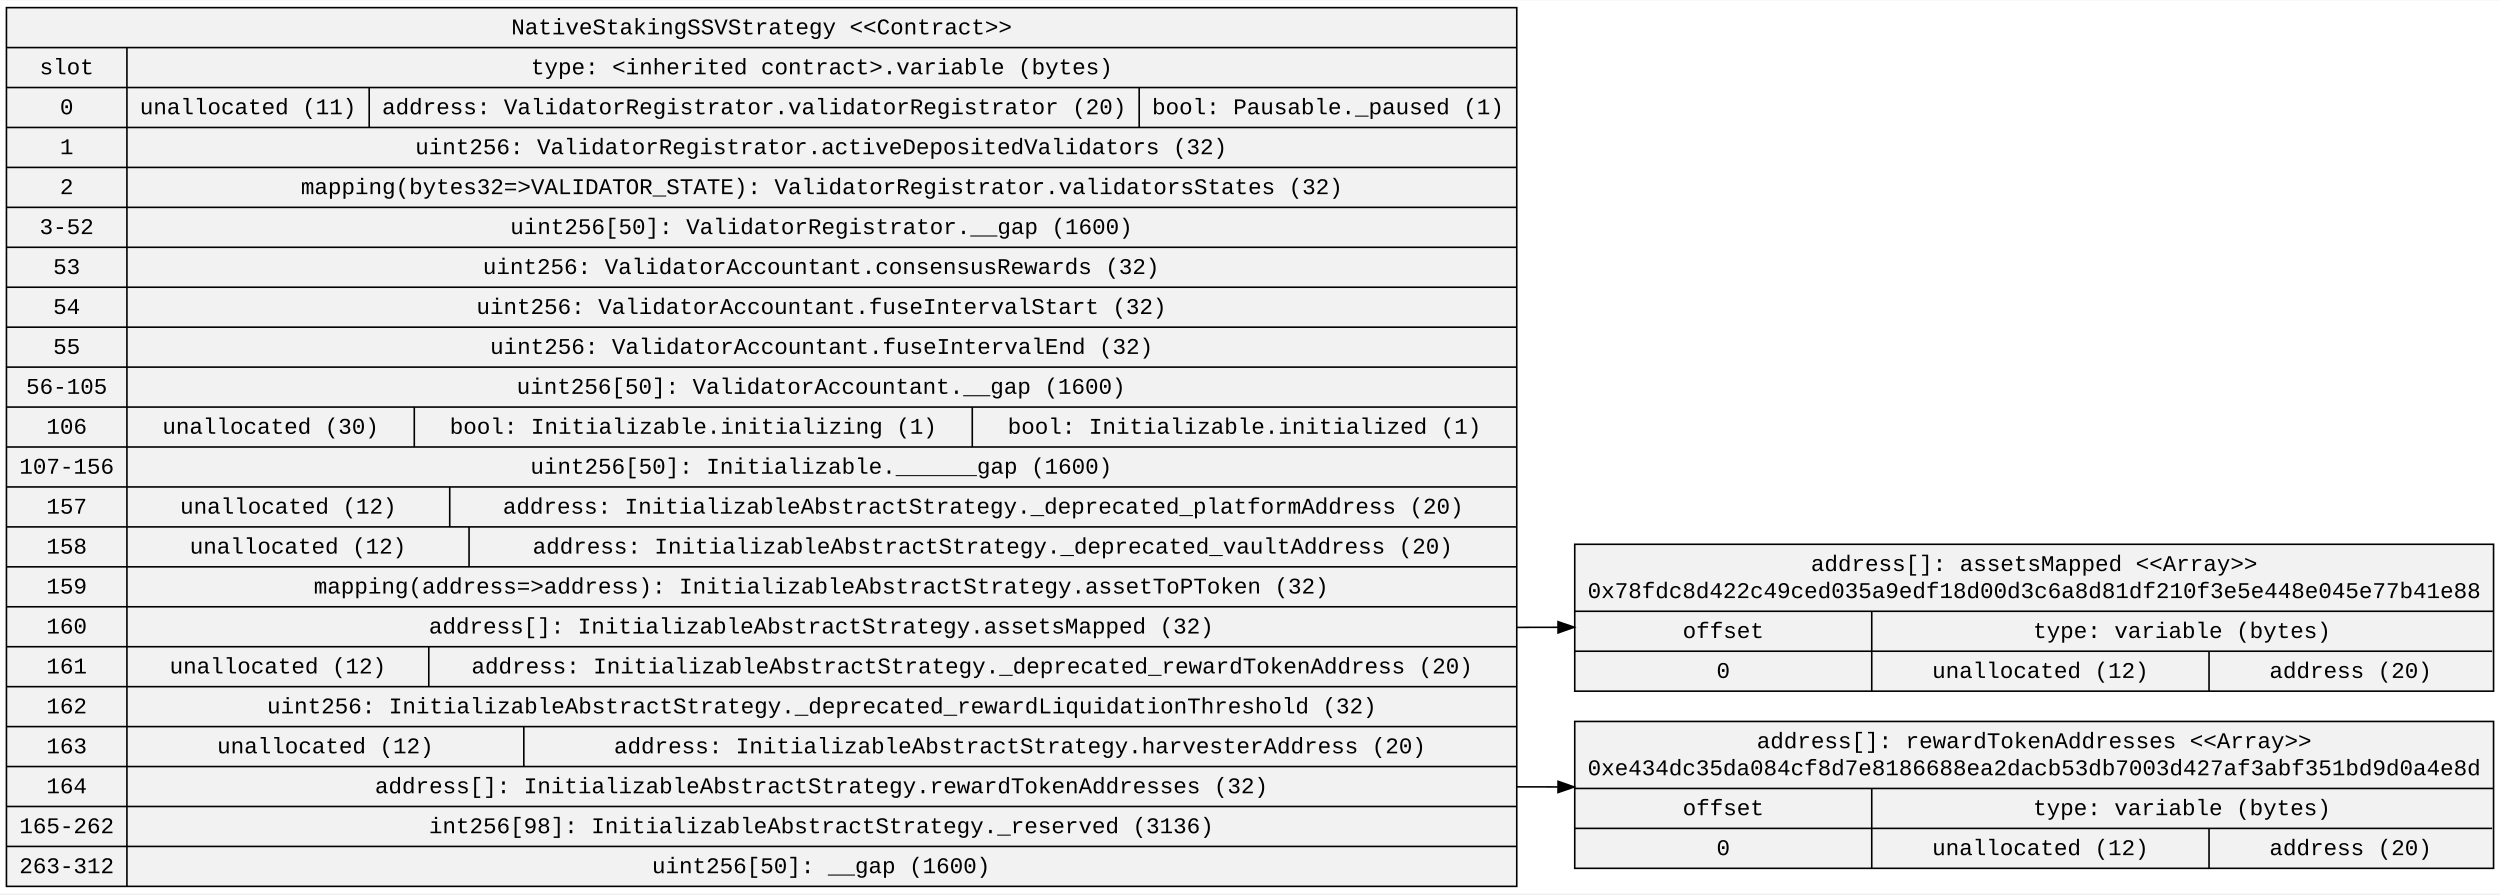
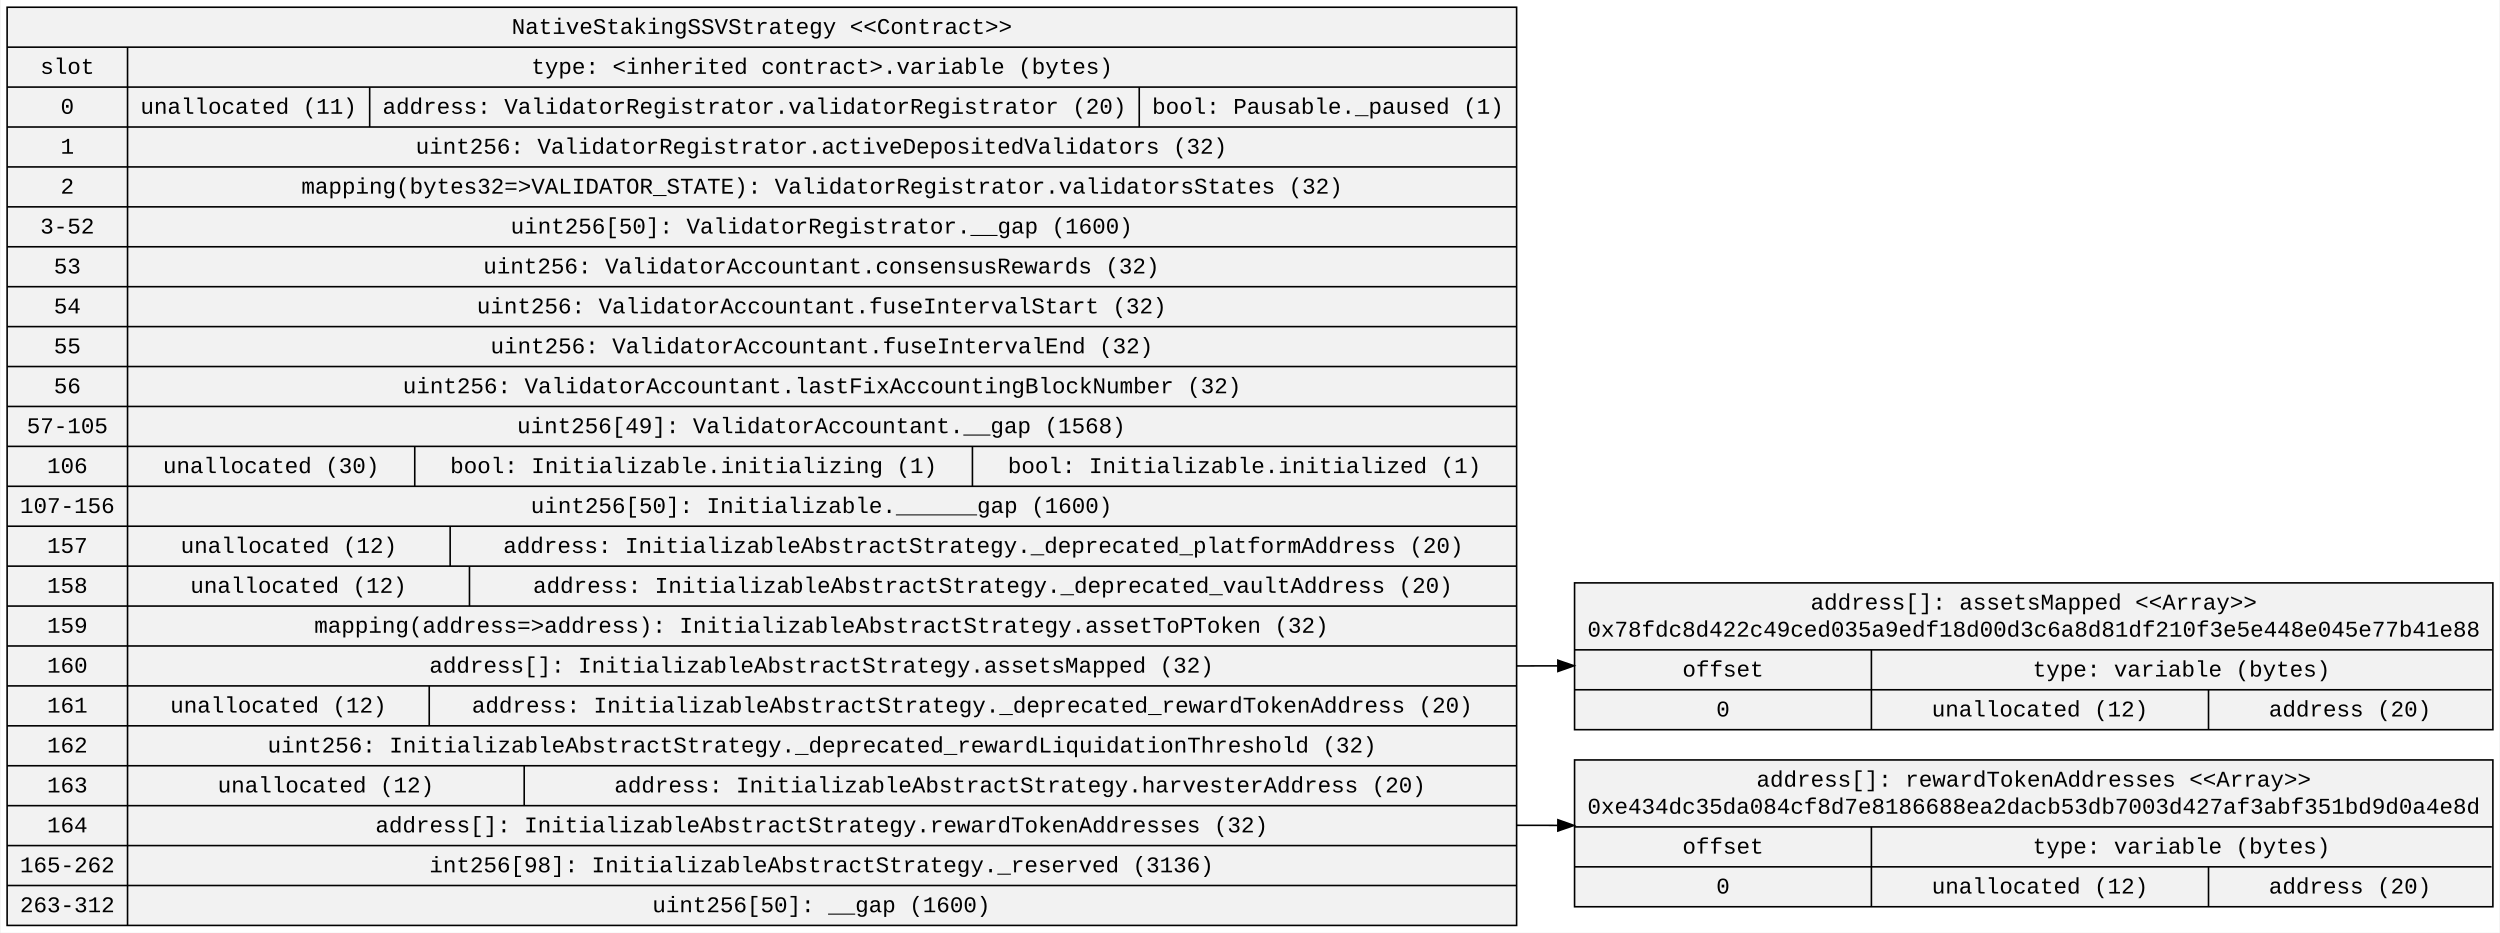
- <svg xmlns="http://www.w3.org/2000/svg" width="1552pt" height="555pt" viewBox="0.00 0.00 1552.23 554.60">
-   <g id="graph0" class="graph" transform="scale(1 1) rotate(0) translate(4 550.6)">
-     <polygon fill="white" stroke="transparent" points="-4,4 -4,-550.6 1548.23,-550.6 1548.23,4 -4,4" />
+ <svg xmlns="http://www.w3.org/2000/svg" width="1552pt" height="579pt" viewBox="0.00 0.00 1552.23 579.40">
+   <g id="graph0" class="graph" transform="scale(1 1) rotate(0) translate(4 575.4)">
+     <polygon fill="white" stroke="transparent" points="-4,4 -4,-575.4 1548.23,-575.4 1548.23,4 -4,4" />
    <g id="node1" class="node">
-       <polygon fill="#f2f2f2" stroke="black" points="0,-0.5 0,-546.1 937.74,-546.1 937.74,-0.5 0,-0.5" />
-       <text text-anchor="middle" x="468.87" y="-529.5" font-family="Courier New" font-size="14.00">NativeStakingSSVStrategy &lt;&lt;Contract&gt;&gt;</text>
-       <polyline fill="none" stroke="black" points="0,-521.3 937.74,-521.3 " />
-       <text text-anchor="middle" x="37.4" y="-504.7" font-family="Courier New" font-size="14.00">slot</text>
+       <polygon fill="#f2f2f2" stroke="black" points="0,-0.5 0,-570.9 937.74,-570.9 937.74,-0.5 0,-0.5" />
+       <text text-anchor="middle" x="468.87" y="-554.3" font-family="Courier New" font-size="14.00">NativeStakingSSVStrategy &lt;&lt;Contract&gt;&gt;</text>
+       <polyline fill="none" stroke="black" points="0,-546.1 937.74,-546.1 " />
+       <text text-anchor="middle" x="37.4" y="-529.5" font-family="Courier New" font-size="14.00">slot</text>
+       <polyline fill="none" stroke="black" points="0,-521.3 74.81,-521.3 " />
+       <text text-anchor="middle" x="37.4" y="-504.7" font-family="Courier New" font-size="14.00">0</text>
      <polyline fill="none" stroke="black" points="0,-496.5 74.81,-496.5 " />
-       <text text-anchor="middle" x="37.4" y="-479.9" font-family="Courier New" font-size="14.00">0</text>
+       <text text-anchor="middle" x="37.4" y="-479.9" font-family="Courier New" font-size="14.00">1</text>
      <polyline fill="none" stroke="black" points="0,-471.7 74.81,-471.7 " />
-       <text text-anchor="middle" x="37.4" y="-455.1" font-family="Courier New" font-size="14.00">1</text>
+       <text text-anchor="middle" x="37.4" y="-455.1" font-family="Courier New" font-size="14.00">2</text>
      <polyline fill="none" stroke="black" points="0,-446.9 74.81,-446.9 " />
-       <text text-anchor="middle" x="37.4" y="-430.3" font-family="Courier New" font-size="14.00">2</text>
+       <text text-anchor="middle" x="37.4" y="-430.3" font-family="Courier New" font-size="14.00">3-52</text>
      <polyline fill="none" stroke="black" points="0,-422.1 74.81,-422.1 " />
-       <text text-anchor="middle" x="37.4" y="-405.5" font-family="Courier New" font-size="14.00">3-52</text>
+       <text text-anchor="middle" x="37.4" y="-405.5" font-family="Courier New" font-size="14.00">53</text>
      <polyline fill="none" stroke="black" points="0,-397.3 74.81,-397.3 " />
-       <text text-anchor="middle" x="37.4" y="-380.7" font-family="Courier New" font-size="14.00">53</text>
+       <text text-anchor="middle" x="37.4" y="-380.7" font-family="Courier New" font-size="14.00">54</text>
      <polyline fill="none" stroke="black" points="0,-372.5 74.81,-372.5 " />
-       <text text-anchor="middle" x="37.4" y="-355.9" font-family="Courier New" font-size="14.00">54</text>
+       <text text-anchor="middle" x="37.4" y="-355.9" font-family="Courier New" font-size="14.00">55</text>
      <polyline fill="none" stroke="black" points="0,-347.7 74.81,-347.7 " />
-       <text text-anchor="middle" x="37.4" y="-331.1" font-family="Courier New" font-size="14.00">55</text>
+       <text text-anchor="middle" x="37.4" y="-331.1" font-family="Courier New" font-size="14.00">56</text>
      <polyline fill="none" stroke="black" points="0,-322.9 74.81,-322.9 " />
-       <text text-anchor="middle" x="37.4" y="-306.3" font-family="Courier New" font-size="14.00">56-105</text>
+       <text text-anchor="middle" x="37.4" y="-306.3" font-family="Courier New" font-size="14.00">57-105</text>
      <polyline fill="none" stroke="black" points="0,-298.1 74.81,-298.1 " />
      <text text-anchor="middle" x="37.4" y="-281.5" font-family="Courier New" font-size="14.00">106</text>
      <polyline fill="none" stroke="black" points="0,-273.3 74.81,-273.3 " />
      <text text-anchor="middle" x="37.4" y="-256.7" font-family="Courier New" font-size="14.00">107-156</text>
      <polyline fill="none" stroke="black" points="0,-248.5 74.81,-248.5 " />
      <text text-anchor="middle" x="37.4" y="-231.9" font-family="Courier New" font-size="14.00">157</text>
      <polyline fill="none" stroke="black" points="0,-223.7 74.81,-223.7 " />
      <text text-anchor="middle" x="37.4" y="-207.1" font-family="Courier New" font-size="14.00">158</text>
      <polyline fill="none" stroke="black" points="0,-198.9 74.81,-198.9 " />
      <text text-anchor="middle" x="37.4" y="-182.3" font-family="Courier New" font-size="14.00">159</text>
      <polyline fill="none" stroke="black" points="0,-174.1 74.81,-174.1 " />
      <text text-anchor="middle" x="37.4" y="-157.5" font-family="Courier New" font-size="14.00">160</text>
      <polyline fill="none" stroke="black" points="0,-149.3 74.81,-149.3 " />
      <text text-anchor="middle" x="37.4" y="-132.7" font-family="Courier New" font-size="14.00">161</text>
      <polyline fill="none" stroke="black" points="0,-124.5 74.81,-124.5 " />
      <text text-anchor="middle" x="37.4" y="-107.9" font-family="Courier New" font-size="14.00">162</text>
      <polyline fill="none" stroke="black" points="0,-99.7 74.81,-99.7 " />
      <text text-anchor="middle" x="37.4" y="-83.1" font-family="Courier New" font-size="14.00">163</text>
      <polyline fill="none" stroke="black" points="0,-74.9 74.81,-74.9 " />
      <text text-anchor="middle" x="37.4" y="-58.3" font-family="Courier New" font-size="14.00">164</text>
      <polyline fill="none" stroke="black" points="0,-50.1 74.81,-50.1 " />
      <text text-anchor="middle" x="37.4" y="-33.5" font-family="Courier New" font-size="14.00">165-262</text>
      <polyline fill="none" stroke="black" points="0,-25.3 74.81,-25.3 " />
      <text text-anchor="middle" x="37.4" y="-8.7" font-family="Courier New" font-size="14.00">263-312</text>
-       <polyline fill="none" stroke="black" points="74.81,-0.5 74.81,-521.3 " />
-       <text text-anchor="middle" x="506.28" y="-504.7" font-family="Courier New" font-size="14.00">type: &lt;inherited contract&gt;.variable (bytes)</text>
+       <polyline fill="none" stroke="black" points="74.81,-0.5 74.81,-546.1 " />
+       <text text-anchor="middle" x="506.28" y="-529.5" font-family="Courier New" font-size="14.00">type: &lt;inherited contract&gt;.variable (bytes)</text>
+       <polyline fill="none" stroke="black" points="74.81,-521.3 937.74,-521.3 " />
+       <text text-anchor="middle" x="150.02" y="-504.7" font-family="Courier New" font-size="14.00">unallocated (11)</text>
+       <polyline fill="none" stroke="black" points="225.23,-496.5 225.23,-521.3 " />
+       <text text-anchor="middle" x="464.27" y="-504.7" font-family="Courier New" font-size="14.00">address: ValidatorRegistrator.validatorRegistrator (20)</text>
+       <polyline fill="none" stroke="black" points="703.31,-496.5 703.31,-521.3 " />
+       <text text-anchor="middle" x="820.52" y="-504.7" font-family="Courier New" font-size="14.00">bool: Pausable._paused (1)</text>
      <polyline fill="none" stroke="black" points="74.81,-496.5 937.74,-496.5 " />
-       <text text-anchor="middle" x="150.02" y="-479.9" font-family="Courier New" font-size="14.00">unallocated (11)</text>
-       <polyline fill="none" stroke="black" points="225.23,-471.7 225.23,-496.5 " />
-       <text text-anchor="middle" x="464.27" y="-479.9" font-family="Courier New" font-size="14.00">address: ValidatorRegistrator.validatorRegistrator (20)</text>
-       <polyline fill="none" stroke="black" points="703.31,-471.7 703.31,-496.5 " />
-       <text text-anchor="middle" x="820.52" y="-479.9" font-family="Courier New" font-size="14.00">bool: Pausable._paused (1)</text>
+       <text text-anchor="middle" x="505.85" y="-479.9" font-family="Courier New" font-size="14.00">uint256: ValidatorRegistrator.activeDepositedValidators (32)</text>
      <polyline fill="none" stroke="black" points="74.81,-471.7 937.74,-471.7 " />
-       <text text-anchor="middle" x="505.85" y="-455.1" font-family="Courier New" font-size="14.00">uint256: ValidatorRegistrator.activeDepositedValidators (32)</text>
+       <text text-anchor="middle" x="506.26" y="-455.1" font-family="Courier New" font-size="14.00">mapping(bytes32=&gt;VALIDATOR_STATE): ValidatorRegistrator.validatorsStates (32)</text>
      <polyline fill="none" stroke="black" points="74.81,-446.9 937.74,-446.9 " />
-       <text text-anchor="middle" x="506.26" y="-430.3" font-family="Courier New" font-size="14.00">mapping(bytes32=&gt;VALIDATOR_STATE): ValidatorRegistrator.validatorsStates (32)</text>
+       <text text-anchor="middle" x="506.04" y="-430.3" font-family="Courier New" font-size="14.00">uint256[50]: ValidatorRegistrator.__gap (1600)</text>
      <polyline fill="none" stroke="black" points="74.81,-422.1 937.74,-422.1 " />
-       <text text-anchor="middle" x="506.04" y="-405.5" font-family="Courier New" font-size="14.00">uint256[50]: ValidatorRegistrator.__gap (1600)</text>
+       <text text-anchor="middle" x="505.84" y="-405.5" font-family="Courier New" font-size="14.00">uint256: ValidatorAccountant.consensusRewards (32)</text>
      <polyline fill="none" stroke="black" points="74.81,-397.3 937.74,-397.3 " />
-       <text text-anchor="middle" x="505.84" y="-380.7" font-family="Courier New" font-size="14.00">uint256: ValidatorAccountant.consensusRewards (32)</text>
+       <text text-anchor="middle" x="506.04" y="-380.7" font-family="Courier New" font-size="14.00">uint256: ValidatorAccountant.fuseIntervalStart (32)</text>
      <polyline fill="none" stroke="black" points="74.81,-372.5 937.74,-372.5 " />
-       <text text-anchor="middle" x="506.04" y="-355.9" font-family="Courier New" font-size="14.00">uint256: ValidatorAccountant.fuseIntervalStart (32)</text>
+       <text text-anchor="middle" x="506.14" y="-355.9" font-family="Courier New" font-size="14.00">uint256: ValidatorAccountant.fuseIntervalEnd (32)</text>
      <polyline fill="none" stroke="black" points="74.81,-347.7 937.74,-347.7 " />
-       <text text-anchor="middle" x="506.14" y="-331.1" font-family="Courier New" font-size="14.00">uint256: ValidatorAccountant.fuseIntervalEnd (32)</text>
+       <text text-anchor="middle" x="506.25" y="-331.1" font-family="Courier New" font-size="14.00">uint256: ValidatorAccountant.lastFixAccountingBlockNumber (32)</text>
      <polyline fill="none" stroke="black" points="74.81,-322.9 937.74,-322.9 " />
-       <text text-anchor="middle" x="505.84" y="-306.3" font-family="Courier New" font-size="14.00">uint256[50]: ValidatorAccountant.__gap (1600)</text>
+       <text text-anchor="middle" x="505.84" y="-306.3" font-family="Courier New" font-size="14.00">uint256[49]: ValidatorAccountant.__gap (1568)</text>
      <polyline fill="none" stroke="black" points="74.81,-298.1 937.74,-298.1 " />
      <text text-anchor="middle" x="164.02" y="-281.5" font-family="Courier New" font-size="14.00">unallocated (30)</text>
      <polyline fill="none" stroke="black" points="253.23,-273.3 253.23,-298.1 " />
      <text text-anchor="middle" x="426.46" y="-281.5" font-family="Courier New" font-size="14.00">bool: Initializable.initializing (1)</text>
      <polyline fill="none" stroke="black" points="599.68,-273.3 599.68,-298.1 " />
      <text text-anchor="middle" x="768.7" y="-281.5" font-family="Courier New" font-size="14.00">bool: Initializable.initialized (1)</text>
      <polyline fill="none" stroke="black" points="74.81,-273.3 937.74,-273.3 " />
      <text text-anchor="middle" x="505.94" y="-256.7" font-family="Courier New" font-size="14.00">uint256[50]: Initializable.______gap (1600)</text>
      <polyline fill="none" stroke="black" points="74.81,-248.5 937.74,-248.5 " />
      <text text-anchor="middle" x="175.02" y="-231.9" font-family="Courier New" font-size="14.00">unallocated (12)</text>
      <polyline fill="none" stroke="black" points="275.23,-223.7 275.23,-248.5 " />
      <text text-anchor="middle" x="606.48" y="-231.9" font-family="Courier New" font-size="14.00">address: InitializableAbstractStrategy._deprecated_platformAddress (20)</text>
      <polyline fill="none" stroke="black" points="74.81,-223.7 937.74,-223.7 " />
      <text text-anchor="middle" x="181.02" y="-207.1" font-family="Courier New" font-size="14.00">unallocated (12)</text>
      <polyline fill="none" stroke="black" points="287.23,-198.9 287.23,-223.7 " />
      <text text-anchor="middle" x="612.38" y="-207.1" font-family="Courier New" font-size="14.00">address: InitializableAbstractStrategy._deprecated_vaultAddress (20)</text>
      <polyline fill="none" stroke="black" points="74.81,-198.9 937.74,-198.9 " />
      <text text-anchor="middle" x="505.86" y="-182.3" font-family="Courier New" font-size="14.00">mapping(address=&gt;address): InitializableAbstractStrategy.assetToPToken (32)</text>
      <polyline fill="none" stroke="black" points="74.81,-174.1 937.74,-174.1 " />
      <text text-anchor="middle" x="505.95" y="-157.5" font-family="Courier New" font-size="14.00">address[]: InitializableAbstractStrategy.assetsMapped (32)</text>
      <polyline fill="none" stroke="black" points="74.81,-149.3 937.74,-149.3 " />
      <text text-anchor="middle" x="168.52" y="-132.7" font-family="Courier New" font-size="14.00">unallocated (12)</text>
      <polyline fill="none" stroke="black" points="262.23,-124.5 262.23,-149.3 " />
      <text text-anchor="middle" x="599.58" y="-132.7" font-family="Courier New" font-size="14.00">address: InitializableAbstractStrategy._deprecated_rewardTokenAddress (20)</text>
      <polyline fill="none" stroke="black" points="74.81,-124.5 937.74,-124.5 " />
      <text text-anchor="middle" x="506.27" y="-107.9" font-family="Courier New" font-size="14.00">uint256: InitializableAbstractStrategy._deprecated_rewardLiquidationThreshold (32)</text>
      <polyline fill="none" stroke="black" points="74.81,-99.7 937.74,-99.7 " />
      <text text-anchor="middle" x="198.02" y="-83.1" font-family="Courier New" font-size="14.00">unallocated (12)</text>
      <polyline fill="none" stroke="black" points="321.23,-74.9 321.23,-99.7 " />
      <text text-anchor="middle" x="629.27" y="-83.1" font-family="Courier New" font-size="14.00">address: InitializableAbstractStrategy.harvesterAddress (20)</text>
      <polyline fill="none" stroke="black" points="74.81,-74.9 937.74,-74.9 " />
      <text text-anchor="middle" x="506.05" y="-58.3" font-family="Courier New" font-size="14.00">address[]: InitializableAbstractStrategy.rewardTokenAddresses (32)</text>
      <polyline fill="none" stroke="black" points="74.81,-50.1 937.74,-50.1 " />
      <text text-anchor="middle" x="505.95" y="-33.5" font-family="Courier New" font-size="14.00">int256[98]: InitializableAbstractStrategy._reserved (3136)</text>
      <polyline fill="none" stroke="black" points="74.81,-25.3 937.74,-25.3 " />
      <text text-anchor="middle" x="505.83" y="-8.7" font-family="Courier New" font-size="14.00">uint256[50]: __gap (1600)</text>
    </g>
    <g id="node2" class="node">
-       <polygon fill="#f2f2f2" stroke="black" points="973.74,-121.7 973.74,-212.9 1544.23,-212.9 1544.23,-121.7 973.74,-121.7" />
-       <text text-anchor="middle" x="1258.99" y="-196.3" font-family="Courier New" font-size="14.00">address[]: assetsMapped &lt;&lt;Array&gt;&gt;</text>
-       <text text-anchor="middle" x="1258.99" y="-179.5" font-family="Courier New" font-size="14.00">0x78fdc8d422c49ced035a9edf18d00d3c6a8d81df210f3e5e448e045e77b41e88</text>
-       <polyline fill="none" stroke="black" points="973.74,-171.3 1544.23,-171.3 " />
-       <text text-anchor="middle" x="1065.95" y="-154.7" font-family="Courier New" font-size="14.00">offset</text>
-       <polyline fill="none" stroke="black" points="973.74,-146.5 1158.15,-146.5 " />
-       <text text-anchor="middle" x="1065.95" y="-129.9" font-family="Courier New" font-size="14.00">0</text>
-       <polyline fill="none" stroke="black" points="1158.15,-121.7 1158.15,-171.3 " />
-       <text text-anchor="middle" x="1350.77" y="-154.7" font-family="Courier New" font-size="14.00">type: variable (bytes)</text>
-       <polyline fill="none" stroke="black" points="1158.15,-146.5 1543.39,-146.5 " />
-       <text text-anchor="middle" x="1262.86" y="-129.9" font-family="Courier New" font-size="14.00">unallocated (12)</text>
-       <polyline fill="none" stroke="black" points="1367.57,-121.7 1367.57,-146.5 " />
-       <text text-anchor="middle" x="1455.48" y="-129.9" font-family="Courier New" font-size="14.00">address (20)</text>
+       <polygon fill="#f2f2f2" stroke="black" points="973.74,-122.1 973.74,-213.3 1544.23,-213.3 1544.23,-122.1 973.74,-122.1" />
+       <text text-anchor="middle" x="1258.99" y="-196.7" font-family="Courier New" font-size="14.00">address[]: assetsMapped &lt;&lt;Array&gt;&gt;</text>
+       <text text-anchor="middle" x="1258.99" y="-179.9" font-family="Courier New" font-size="14.00">0x78fdc8d422c49ced035a9edf18d00d3c6a8d81df210f3e5e448e045e77b41e88</text>
+       <polyline fill="none" stroke="black" points="973.74,-171.7 1544.23,-171.7 " />
+       <text text-anchor="middle" x="1065.95" y="-155.1" font-family="Courier New" font-size="14.00">offset</text>
+       <polyline fill="none" stroke="black" points="973.74,-146.9 1158.15,-146.9 " />
+       <text text-anchor="middle" x="1065.95" y="-130.3" font-family="Courier New" font-size="14.00">0</text>
+       <polyline fill="none" stroke="black" points="1158.15,-122.1 1158.15,-171.7 " />
+       <text text-anchor="middle" x="1350.77" y="-155.1" font-family="Courier New" font-size="14.00">type: variable (bytes)</text>
+       <polyline fill="none" stroke="black" points="1158.15,-146.9 1543.39,-146.9 " />
+       <text text-anchor="middle" x="1262.86" y="-130.3" font-family="Courier New" font-size="14.00">unallocated (12)</text>
+       <polyline fill="none" stroke="black" points="1367.57,-122.1 1367.57,-146.9 " />
+       <text text-anchor="middle" x="1455.48" y="-130.3" font-family="Courier New" font-size="14.00">address (20)</text>
    </g>
    <g id="edge1" class="edge">
-       <path fill="none" stroke="black" d="M937.74,-161.3C946.14,-161.3 954.65,-161.32 963.25,-161.36" />
-       <polygon fill="black" stroke="black" points="963.36,-164.86 973.37,-161.41 963.39,-157.86 963.36,-164.86" />
+       <path fill="none" stroke="black" d="M937.74,-161.7C946.14,-161.7 954.65,-161.72 963.25,-161.76" />
+       <polygon fill="black" stroke="black" points="963.36,-165.26 973.37,-161.81 963.39,-158.26 963.36,-165.26" />
    </g>
    <g id="node3" class="node">
-       <polygon fill="#f2f2f2" stroke="black" points="973.74,-11.7 973.74,-102.9 1544.23,-102.9 1544.23,-11.7 973.74,-11.7" />
-       <text text-anchor="middle" x="1258.99" y="-86.3" font-family="Courier New" font-size="14.00">address[]: rewardTokenAddresses &lt;&lt;Array&gt;&gt;</text>
-       <text text-anchor="middle" x="1258.99" y="-69.5" font-family="Courier New" font-size="14.00">0xe434dc35da084cf8d7e8186688ea2dacb53db7003d427af3abf351bd9d0a4e8d</text>
-       <polyline fill="none" stroke="black" points="973.74,-61.3 1544.23,-61.3 " />
-       <text text-anchor="middle" x="1065.95" y="-44.7" font-family="Courier New" font-size="14.00">offset</text>
-       <polyline fill="none" stroke="black" points="973.74,-36.5 1158.15,-36.5 " />
-       <text text-anchor="middle" x="1065.95" y="-19.9" font-family="Courier New" font-size="14.00">0</text>
-       <polyline fill="none" stroke="black" points="1158.15,-11.7 1158.15,-61.3 " />
-       <text text-anchor="middle" x="1350.77" y="-44.7" font-family="Courier New" font-size="14.00">type: variable (bytes)</text>
-       <polyline fill="none" stroke="black" points="1158.15,-36.5 1543.39,-36.5 " />
-       <text text-anchor="middle" x="1262.86" y="-19.9" font-family="Courier New" font-size="14.00">unallocated (12)</text>
-       <polyline fill="none" stroke="black" points="1367.57,-11.7 1367.57,-36.5 " />
-       <text text-anchor="middle" x="1455.48" y="-19.9" font-family="Courier New" font-size="14.00">address (20)</text>
+       <polygon fill="#f2f2f2" stroke="black" points="973.74,-12.1 973.74,-103.3 1544.23,-103.3 1544.23,-12.1 973.74,-12.1" />
+       <text text-anchor="middle" x="1258.99" y="-86.7" font-family="Courier New" font-size="14.00">address[]: rewardTokenAddresses &lt;&lt;Array&gt;&gt;</text>
+       <text text-anchor="middle" x="1258.99" y="-69.9" font-family="Courier New" font-size="14.00">0xe434dc35da084cf8d7e8186688ea2dacb53db7003d427af3abf351bd9d0a4e8d</text>
+       <polyline fill="none" stroke="black" points="973.74,-61.7 1544.23,-61.7 " />
+       <text text-anchor="middle" x="1065.95" y="-45.1" font-family="Courier New" font-size="14.00">offset</text>
+       <polyline fill="none" stroke="black" points="973.74,-36.9 1158.15,-36.9 " />
+       <text text-anchor="middle" x="1065.95" y="-20.3" font-family="Courier New" font-size="14.00">0</text>
+       <polyline fill="none" stroke="black" points="1158.15,-12.1 1158.15,-61.7 " />
+       <text text-anchor="middle" x="1350.77" y="-45.1" font-family="Courier New" font-size="14.00">type: variable (bytes)</text>
+       <polyline fill="none" stroke="black" points="1158.15,-36.9 1543.39,-36.9 " />
+       <text text-anchor="middle" x="1262.86" y="-20.3" font-family="Courier New" font-size="14.00">unallocated (12)</text>
+       <polyline fill="none" stroke="black" points="1367.57,-12.1 1367.57,-36.9 " />
+       <text text-anchor="middle" x="1455.48" y="-20.3" font-family="Courier New" font-size="14.00">address (20)</text>
    </g>
    <g id="edge2" class="edge">
-       <path fill="none" stroke="black" d="M937.74,-62.3C946.14,-62.3 954.65,-62.28 963.25,-62.25" />
-       <polygon fill="black" stroke="black" points="963.39,-65.75 973.37,-62.2 963.36,-58.75 963.39,-65.75" />
+       <path fill="none" stroke="black" d="M937.74,-62.7C946.14,-62.7 954.65,-62.68 963.25,-62.65" />
+       <polygon fill="black" stroke="black" points="963.39,-66.15 973.37,-62.6 963.36,-59.15 963.39,-66.15" />
    </g>
  </g>
</svg>
